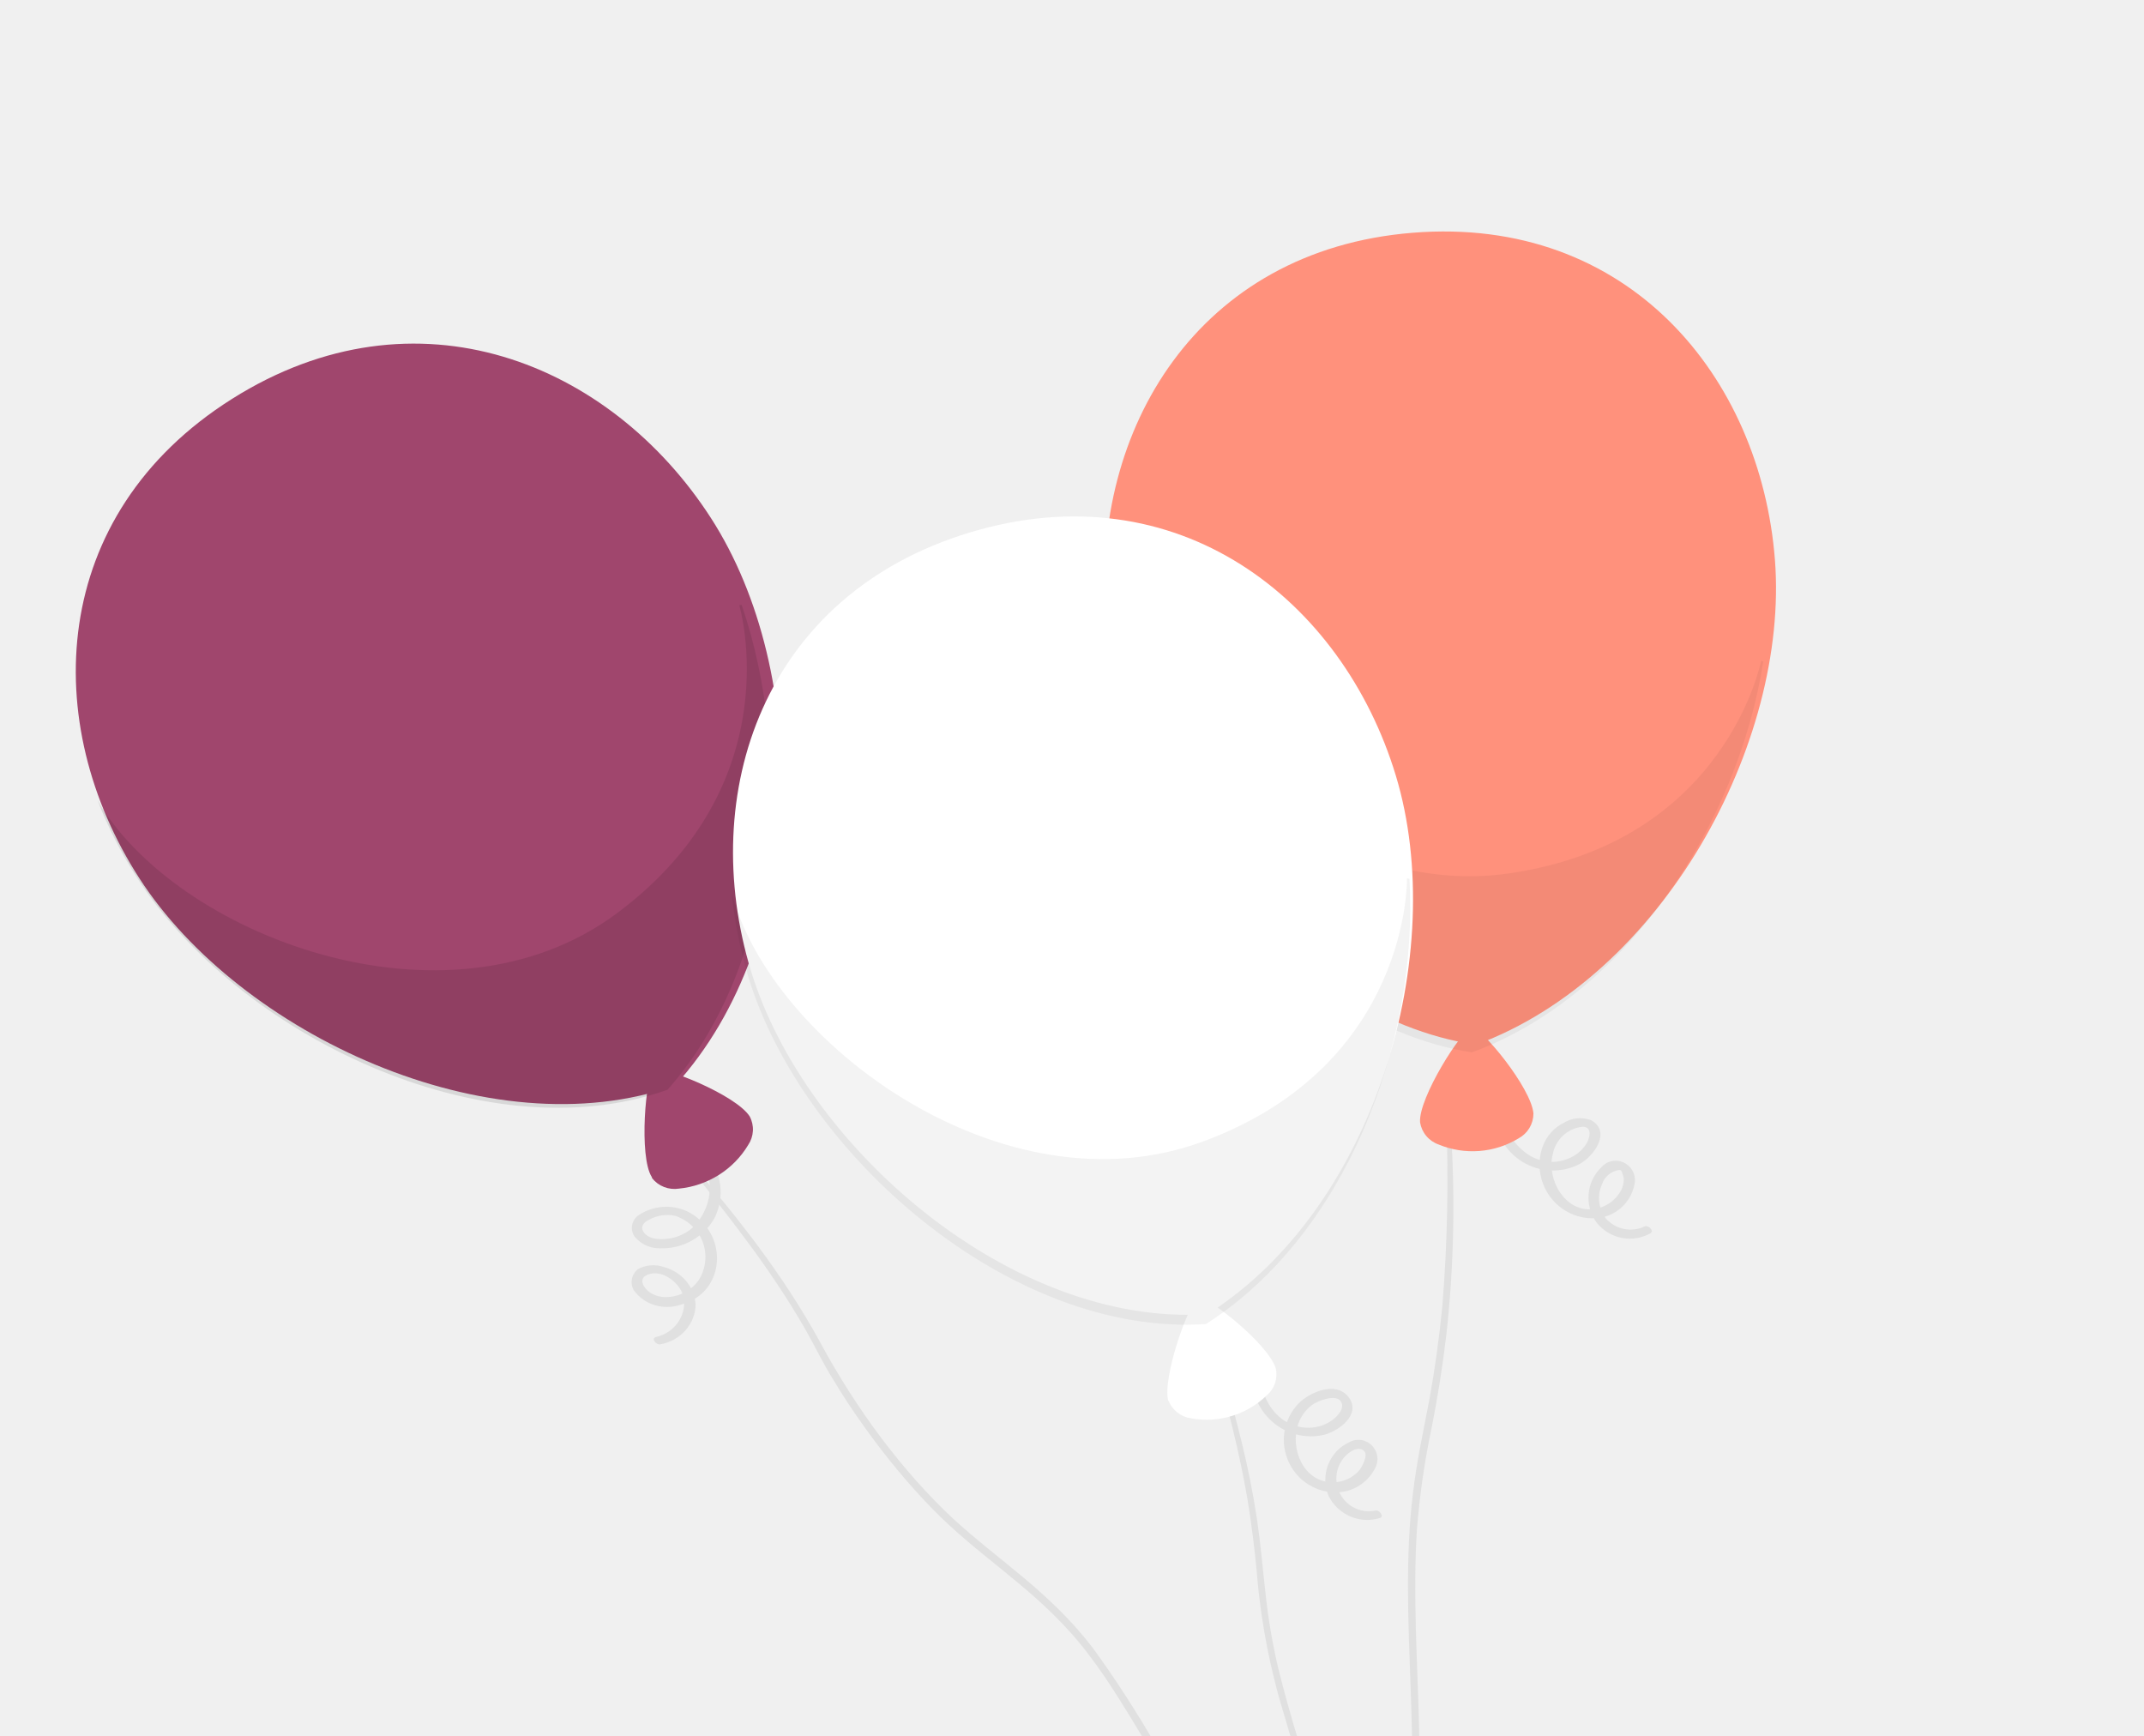
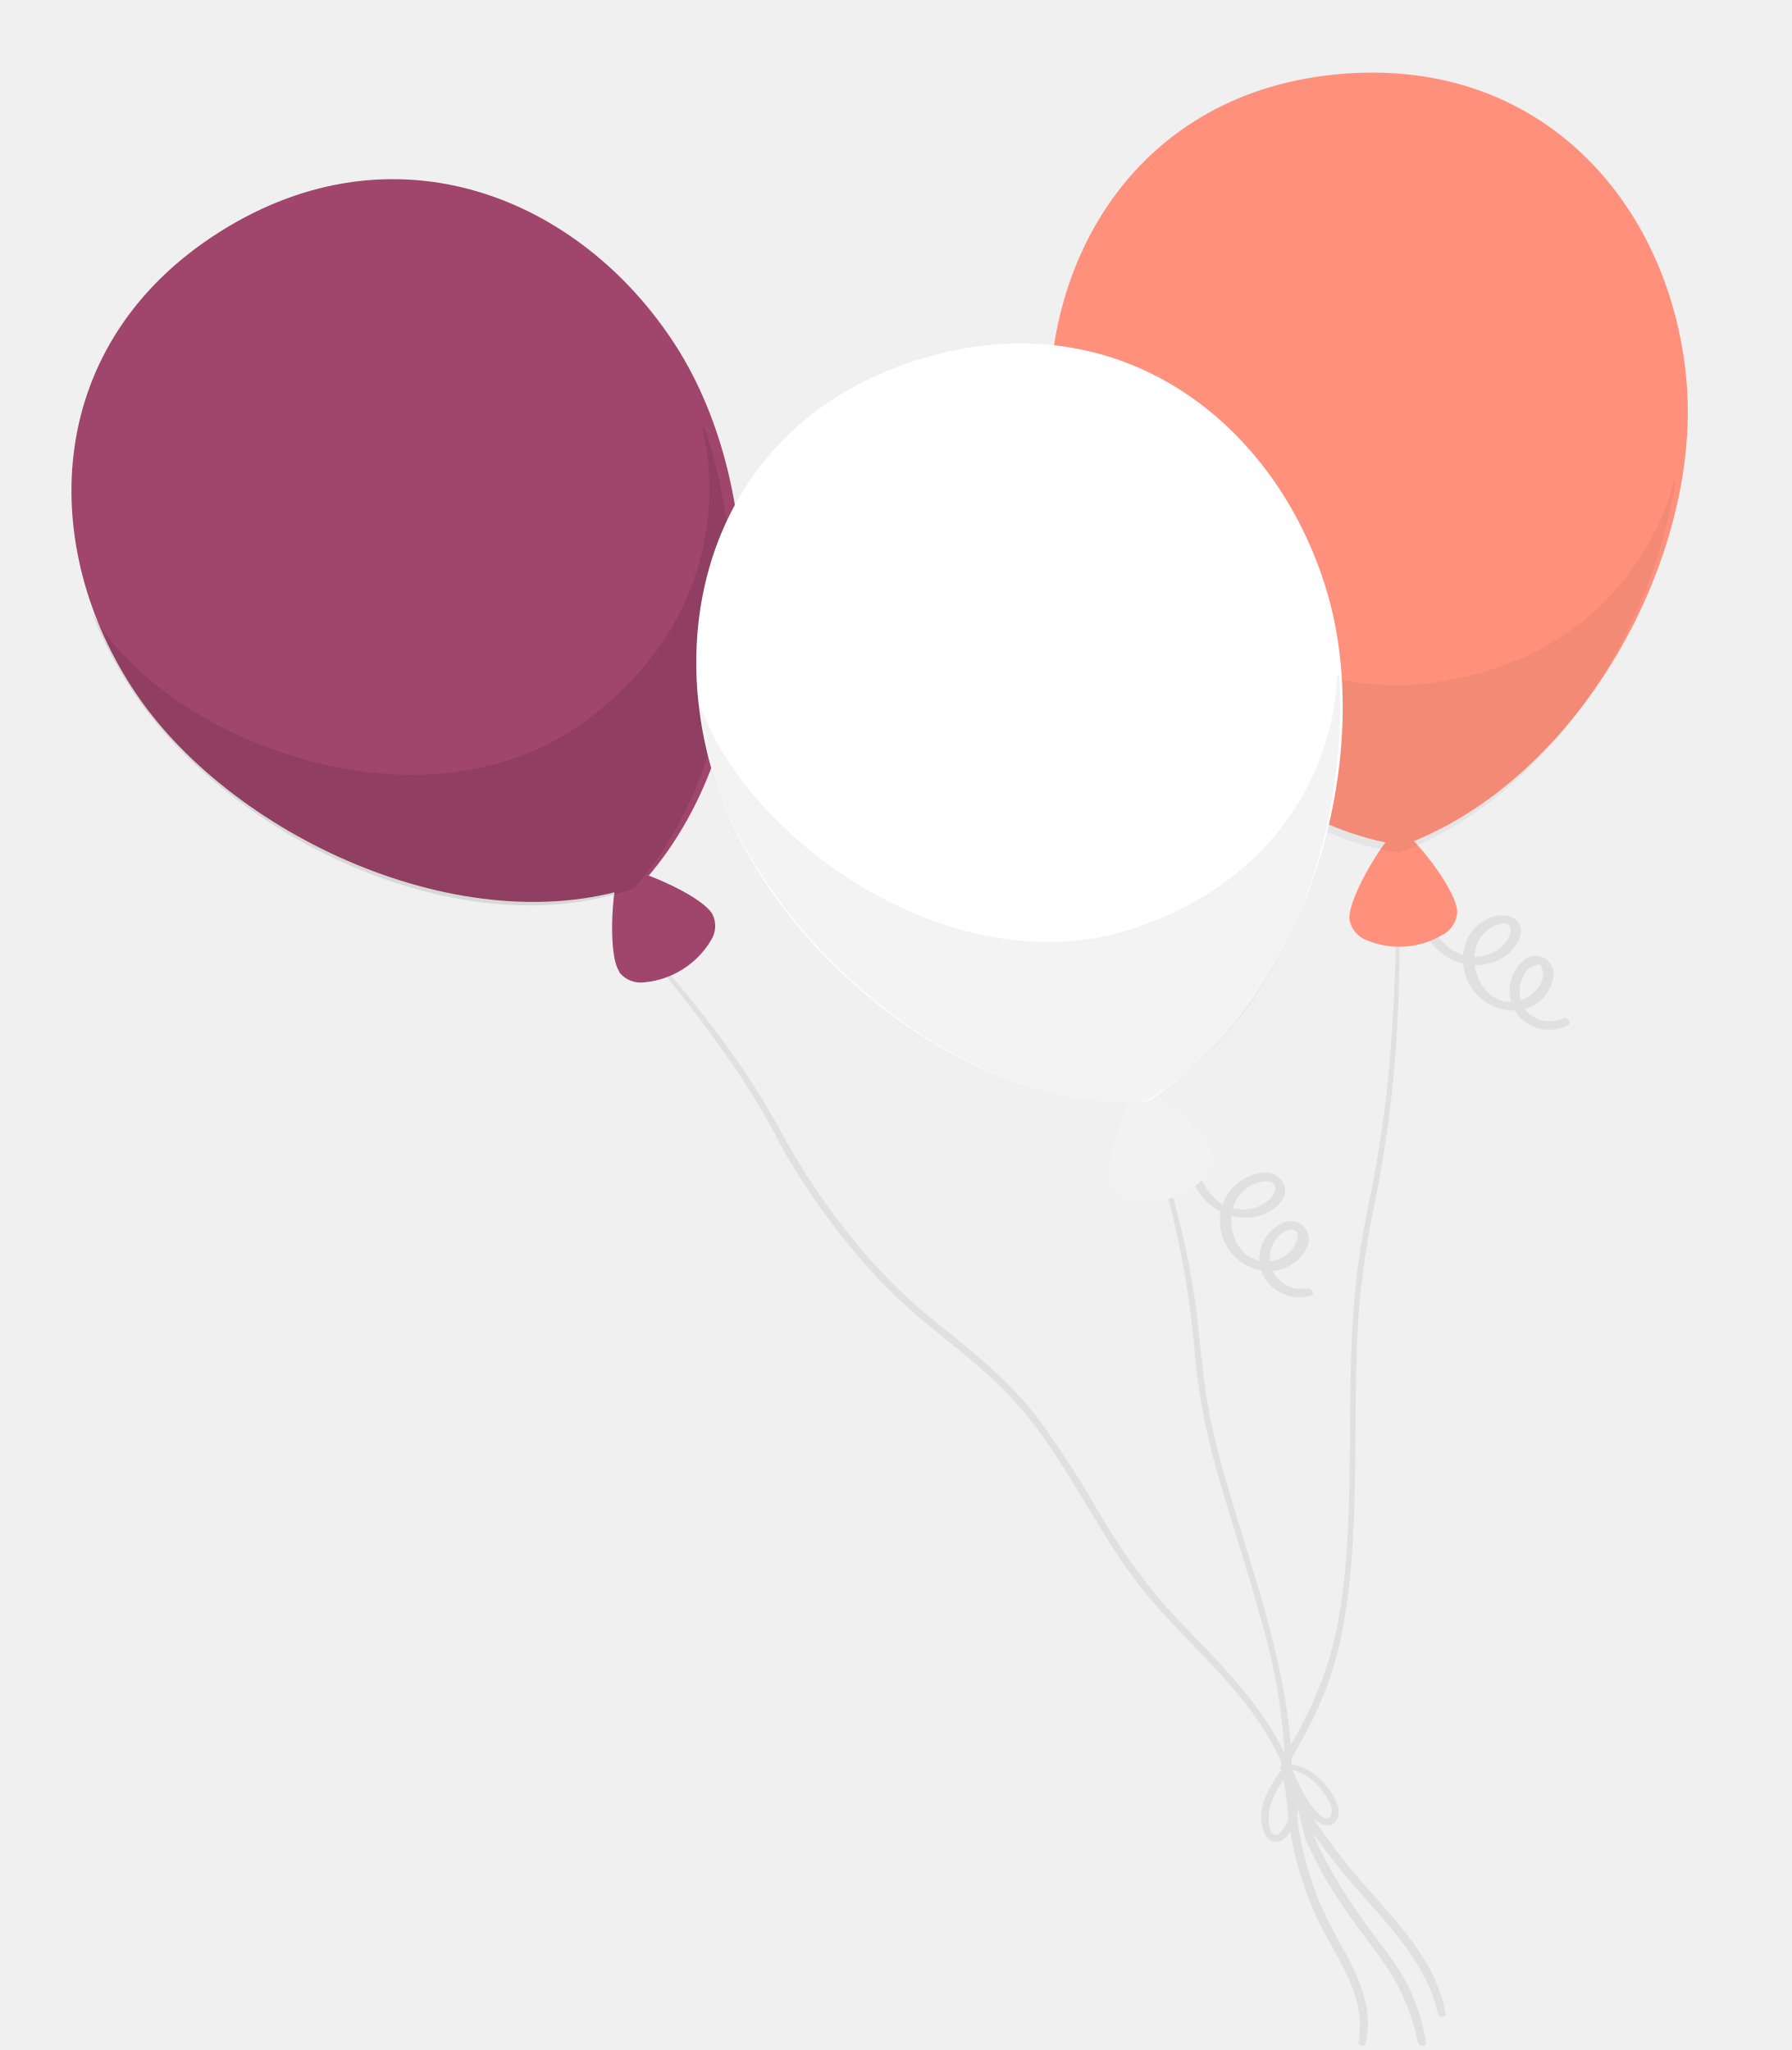
- <svg xmlns="http://www.w3.org/2000/svg" width="210" height="170" viewBox="0 0 210 170" fill="none">
-   <path d="M67.216 113.883C71.315 119.063 75.493 124.254 78.939 130.294C79.855 131.912 80.648 133.576 81.629 135.144C82.592 136.742 83.612 138.29 84.68 139.772C86.763 142.688 88.992 145.372 91.312 147.758C95.743 152.292 100.46 154.995 104.812 159.833C109.633 165.185 112.861 172.637 117.356 178.454C122.392 184.977 129.44 189.659 132.732 198.325C132.976 198.989 133.671 198.825 133.419 198.147C130.552 190.598 124.791 185.852 120.136 180.678C117.664 177.836 115.366 174.613 113.34 171.144C111.405 167.765 109.307 164.514 107.079 161.441C102.793 155.85 97.911 152.916 93.327 148.706C88.447 144.13 83.94 138.147 80.333 131.456C76.656 124.727 72.095 119.048 67.469 113.648C67.253 113.391 66.956 113.525 67.238 113.872L67.216 113.883Z" fill="#E0E0E0" />
-   <path d="M68.635 113.419C69.339 114.46 69.639 115.712 69.485 116.961C69.33 118.211 68.73 119.382 67.785 120.278C67.282 120.703 66.687 121.016 66.045 121.191C65.403 121.367 64.731 121.401 64.08 121.29C63.027 121.08 62.311 120.057 63.576 119.454C64.36 119.016 65.283 118.881 66.151 119.076C66.771 119.288 67.332 119.628 67.795 120.071C68.258 120.514 68.612 121.05 68.833 121.642C69.055 122.234 69.137 122.869 69.076 123.501C69.015 124.134 68.811 124.75 68.479 125.307C68.151 125.797 67.708 126.209 67.185 126.507C66.662 126.805 66.075 126.981 65.474 127.021C64.904 127.071 64.337 126.957 63.845 126.694C63.212 126.369 62.327 125.254 63.458 124.825C64.934 124.267 66.575 125.69 66.921 126.883C67.024 127.312 67.037 127.758 66.958 128.196C66.878 128.634 66.709 129.054 66.459 129.433C66.208 129.811 65.883 130.14 65.501 130.401C65.119 130.661 64.689 130.847 64.235 130.948C63.747 131.081 64.264 131.712 64.631 131.663C65.599 131.505 66.485 131.022 67.128 130.302C67.77 129.581 68.127 128.671 68.133 127.737C68.071 126.89 67.741 126.089 67.187 125.437C66.633 124.785 65.881 124.315 65.03 124.087C64.614 123.94 64.166 123.884 63.72 123.923C63.273 123.962 62.839 124.095 62.448 124.311C62.157 124.565 61.96 124.903 61.891 125.271C61.821 125.639 61.882 126.015 62.064 126.339C62.555 127.042 63.282 127.562 64.129 127.819C64.976 128.075 65.896 128.053 66.744 127.756C70.853 126.633 71.311 121.512 68.213 119.199C67.428 118.571 66.439 118.215 65.402 118.187C64.366 118.16 63.34 118.462 62.486 119.048C62.172 119.296 61.964 119.647 61.905 120.029C61.845 120.411 61.938 120.797 62.166 121.11C62.46 121.476 62.841 121.771 63.279 121.97C63.717 122.169 64.2 122.267 64.69 122.257C65.765 122.285 66.835 122.02 67.774 121.493C68.713 120.966 69.482 120.198 69.992 119.28C70.497 118.257 70.686 117.124 70.537 116.016C70.386 114.909 69.904 113.875 69.146 113.039C68.907 112.761 68.478 112.981 68.697 113.316L68.635 113.419Z" fill="#E0E0E0" />
-   <path d="M63.843 115.274C62.556 113.294 63.237 105.208 64.055 104.775C64.874 104.343 72.068 107.214 73.428 109.331C73.662 109.767 73.771 110.258 73.745 110.752C73.718 111.246 73.558 111.725 73.28 112.138C72.569 113.323 71.585 114.328 70.408 115.069C69.231 115.811 67.895 116.27 66.508 116.407C66.015 116.485 65.511 116.431 65.048 116.252C64.585 116.072 64.18 115.774 63.874 115.387L63.843 115.274Z" fill="#A0466D" />
-   <path d="M13.662 86.034C23.444 101.196 48.009 112.751 66.127 106.307C79.257 91.865 79.451 65.954 69.634 50.732C59.818 35.51 40.767 27.692 22.73 39.064C4.694 50.436 3.863 70.877 13.662 86.034Z" fill="#A0466D" />
-   <path opacity="0.1" d="M72.409 59.275C72.409 59.275 77.632 76.7 60.359 89.489C43.647 101.844 17.114 91.476 9.552 78.373C10.561 80.981 11.832 83.479 13.346 85.829C23.1 101.257 47.496 113.125 65.389 106.72C76.045 94.681 77.896 74.548 72.64 59.229L72.409 59.275Z" fill="black" />
-   <path d="M141.648 109.155C141.901 115.488 141.775 121.783 141.273 127.933C140.969 131.023 140.549 134.054 140.015 137.007C139.44 140.046 138.757 143.094 138.38 146.383C136.913 158.463 139.518 171.674 137.591 183.585C136.498 190.315 133.733 194.878 130.886 199.269C130.561 199.776 131.128 200.517 131.41 200.088C133.865 196.3 136.365 192.358 137.688 186.922C139.011 181.487 139.136 175.292 138.998 169.256C138.843 162.742 138.371 156.138 138.788 149.738C139.062 146.374 139.534 143.103 140.197 139.978C140.801 136.971 141.292 133.879 141.666 130.721C142.443 123.79 142.563 116.567 142.024 109.33C141.998 109.034 141.634 108.708 141.644 109.11L141.648 109.155Z" fill="#E0E0E0" />
-   <path d="M146.335 108.62C146.307 109.634 146.543 110.64 147.018 111.537C147.493 112.435 148.191 113.193 149.042 113.735C149.894 114.278 150.869 114.586 151.87 114.63C152.872 114.673 153.865 114.45 154.75 113.982C156.076 113.25 157.87 110.875 155.868 109.714C155.42 109.542 154.94 109.478 154.465 109.525C153.991 109.572 153.534 109.73 153.131 109.986C152.181 110.462 151.452 111.292 151.096 112.304C150.791 113.16 150.715 114.084 150.875 114.984C151.035 115.883 151.426 116.727 152.007 117.429C152.588 118.132 153.341 118.669 154.188 118.988C155.036 119.306 155.949 119.393 156.837 119.242C157.677 119.083 158.445 118.663 159.036 118.041C159.626 117.419 160.01 116.625 160.135 115.769C160.172 115.368 160.081 114.964 159.877 114.616C159.673 114.267 159.365 113.993 158.998 113.833C158.631 113.672 158.224 113.633 157.836 113.722C157.448 113.811 157.099 114.023 156.84 114.327C156.126 115.011 155.685 115.939 155.601 116.935C155.516 117.931 155.794 118.927 156.383 119.736C157.005 120.513 157.877 121.045 158.845 121.235C159.812 121.425 160.812 121.263 161.666 120.776C162.05 120.53 161.441 119.956 161.1 120.103C160.479 120.404 159.778 120.496 159.099 120.365C158.42 120.234 157.798 119.886 157.324 119.373C156.949 118.896 156.712 118.323 156.642 117.72C156.571 117.116 156.669 116.507 156.924 115.96C157.039 115.623 157.238 115.322 157.502 115.087C157.765 114.851 158.084 114.689 158.429 114.615C158.784 114.518 158.816 114.632 158.935 115.005C158.989 115.137 159.026 115.274 159.048 115.414C159.055 115.788 158.979 116.159 158.825 116.497C158.553 117.025 158.156 117.476 157.671 117.811C157.185 118.147 156.625 118.356 156.039 118.421C153.274 118.718 151.474 115.512 152.083 113.055C152.216 112.357 152.562 111.72 153.074 111.236C153.586 110.752 154.236 110.444 154.934 110.356C156.053 110.262 155.718 111.569 155.302 112.14C154.856 112.77 154.231 113.248 153.51 113.511C150.367 114.705 147.516 111.908 147.02 108.838C146.952 108.592 146.423 108.244 146.409 108.635L146.335 108.62Z" fill="#E0E0E0" />
-   <path d="M139.094 109.927C138.899 107.571 143.242 100.71 144.165 100.65C145.088 100.59 149.995 106.547 150.198 109.058C150.195 109.554 150.061 110.04 149.807 110.465C149.554 110.89 149.191 111.24 148.757 111.476C147.59 112.189 146.271 112.616 144.906 112.722C143.542 112.828 142.171 112.61 140.905 112.086C140.438 111.922 140.023 111.635 139.705 111.255C139.386 110.875 139.175 110.416 139.094 109.927Z" fill="#FF917C" />
-   <path d="M108.31 60.09C109.731 78.012 125.671 99.509 144.569 102.32C162.826 95.597 175.24 72.767 173.851 54.836C172.462 36.905 159.487 21.101 138.377 22.795C117.267 24.489 106.921 42.159 108.31 60.09Z" fill="#FF917C" />
-   <path opacity="0.05" d="M172.498 64.713C172.498 64.713 169.054 82.514 147.742 85.543C127.224 88.478 108.582 66.955 107.989 51.787C107.653 54.553 107.597 57.349 107.823 60.13C109.324 78.285 125.316 100.128 144.169 103.063C159.249 97.535 170.234 80.715 172.708 64.778L172.498 64.713Z" fill="black" />
-   <path d="M117.926 129.619C118.86 133.048 119.89 136.424 120.733 139.888C121.3 142.192 121.788 144.519 122.193 146.851C122.584 149.263 122.89 151.67 123.108 154.057C123.489 158.803 124.437 163.666 125.884 168.291C127.253 173.065 128.834 177.73 130.116 182.555C131.598 187.692 132.42 193.062 132.499 198.133C132.49 198.81 133.16 199.06 133.169 198.414C133.228 189.198 129.969 179.703 127.269 170.776C126.495 168.288 125.79 165.76 125.159 163.205C124.592 160.75 124.179 158.265 123.929 155.808C123.656 153.414 123.459 151.019 123.093 148.615C122.726 146.211 122.248 143.807 121.667 141.43C120.691 137.424 119.545 133.479 118.242 129.641C118.177 129.349 117.806 129.216 117.938 129.708L117.926 129.619Z" fill="#E0E0E0" />
-   <path d="M122.749 133.589C122.541 134.552 122.581 135.554 122.864 136.501C123.146 137.448 123.663 138.308 124.364 139C125.066 139.693 125.929 140.194 126.872 140.456C127.816 140.719 128.808 140.735 129.755 140.502C131.149 140.121 133.373 138.507 132.092 136.827C130.811 135.146 127.954 136.421 126.912 137.766C126.316 138.486 125.931 139.36 125.799 140.292C125.667 141.224 125.793 142.176 126.163 143.044C126.533 143.912 127.133 144.661 127.896 145.209C128.659 145.756 129.556 146.08 130.486 146.146C131.324 146.213 132.161 146.034 132.897 145.633C133.634 145.231 134.239 144.623 134.64 143.881C134.856 143.531 134.951 143.117 134.91 142.704C134.868 142.292 134.692 141.904 134.409 141.601C134.127 141.299 133.754 141.099 133.349 141.033C132.943 140.967 132.529 141.038 132.17 141.237C131.216 141.668 130.468 142.46 130.088 143.445C129.707 144.429 129.723 145.528 130.132 146.507C130.586 147.408 131.339 148.119 132.258 148.514C133.177 148.91 134.203 148.964 135.153 148.666C135.623 148.538 135.107 147.867 134.742 147.931C134.104 148.074 133.436 148.011 132.832 147.753C132.228 147.494 131.717 147.053 131.37 146.489C131.023 145.925 130.858 145.268 130.898 144.608C130.938 143.948 131.18 143.318 131.591 142.807C131.792 142.556 132.034 142.341 132.305 142.171C132.686 141.908 133.261 141.715 133.639 142.142C134.018 142.568 133.379 143.731 133.085 144.058C132.684 144.491 132.181 144.813 131.622 144.997C131.064 145.18 130.467 145.219 129.888 145.109C127.29 144.6 126.298 141.305 127.298 139.108C127.587 138.472 128.039 137.928 128.608 137.532C129.105 137.184 130.806 136.525 131.31 137.217C131.814 137.909 130.95 138.763 130.453 139.11C129.819 139.554 129.07 139.801 128.296 139.824C125.061 139.913 123.236 136.757 123.383 133.804C123.306 133.525 122.863 133.116 122.768 133.531L122.749 133.589Z" fill="#E0E0E0" />
-   <path d="M114.43 137.209C113.807 134.941 116.497 127.409 117.367 127.137C118.237 126.865 124.235 131.624 124.962 134.02C125.066 134.497 125.04 134.994 124.885 135.456C124.731 135.919 124.454 136.33 124.085 136.646C123.116 137.589 121.935 138.286 120.642 138.678C119.349 139.071 117.98 139.148 116.648 138.903C116.169 138.834 115.715 138.64 115.332 138.342C114.949 138.043 114.649 137.65 114.462 137.2L114.43 137.209Z" fill="white" />
-   <path d="M73.552 95.075C78.805 112.338 99.124 129.99 118.283 128.702C134.759 118.286 141.946 93.257 136.726 75.984C131.506 58.712 115.342 46.013 95.017 52.141C74.692 58.27 68.291 77.779 73.552 95.075Z" fill="white" />
-   <path opacity="0.05" d="M137.813 86.026C137.813 86.026 138.163 104.245 117.916 111.762C98.318 119.085 75.459 102.066 71.664 87.422C71.932 90.206 72.476 92.957 73.288 95.635C78.585 113.064 98.952 130.922 118.11 129.673C131.748 120.994 138.982 102.177 138.052 86.066L137.813 86.026Z" fill="black" />
+ <svg xmlns="http://www.w3.org/2000/svg" width="187" height="214" viewBox="0 0 187 214" fill="none">
+   <path d="M68.03 99.981C72.182 105.228 76.414 110.486 79.906 116.606C80.833 118.245 81.637 119.931 82.63 121.519C83.606 123.138 84.64 124.705 85.721 126.208C87.831 129.161 90.089 131.88 92.439 134.297C96.929 138.89 101.707 141.628 106.115 146.529C110.999 151.951 114.269 159.5 118.823 165.394C123.925 172.002 131.065 176.745 134.399 185.523C134.647 186.196 135.35 186.03 135.095 185.343C132.191 177.695 126.355 172.887 121.639 167.646C119.135 164.768 116.807 161.502 114.755 157.988C112.794 154.565 110.67 151.272 108.412 148.159C104.071 142.494 99.125 139.522 94.481 135.258C89.537 130.622 84.971 124.561 81.317 117.783C77.592 110.966 72.972 105.213 68.286 99.743C68.067 99.482 67.767 99.618 68.052 99.97L68.03 99.981Z" fill="#E0E0E0" />
+   <path d="M64.613 101.389C63.309 99.384 63.998 91.192 64.828 90.754C65.657 90.316 72.945 93.225 74.323 95.369C74.559 95.811 74.67 96.308 74.643 96.808C74.617 97.309 74.454 97.794 74.172 98.213C73.452 99.413 72.455 100.431 71.263 101.182C70.071 101.934 68.717 102.399 67.312 102.538C66.813 102.616 66.302 102.562 65.833 102.38C65.364 102.198 64.954 101.896 64.645 101.504L64.613 101.389Z" fill="#A0466D" />
+   <path d="M13.778 71.769C23.687 87.128 48.572 98.834 66.926 92.305C80.227 77.675 80.424 51.427 70.479 36.007C60.535 20.587 41.235 12.666 22.964 24.186C4.693 35.706 3.851 56.414 13.778 71.769Z" fill="#A0466D" />
+   <path opacity="0.1" d="M73.29 44.661C73.29 44.661 78.581 62.312 61.083 75.269C44.153 87.784 17.275 77.282 9.614 64.008C10.636 66.65 11.924 69.181 13.457 71.56C23.339 87.19 48.053 99.212 66.179 92.724C76.973 80.529 78.849 60.133 73.525 44.615L73.29 44.661Z" fill="black" />
+   <path d="M145.718 95.533C145.693 101.79 145.365 107.987 144.74 114.019C144.383 117.047 143.936 120.01 143.401 122.889C142.829 125.85 142.17 128.815 141.749 132.035C140.134 143.855 141.75 157.028 139.773 168.656C138.651 175.224 136.265 179.56 133.818 183.721C133.539 184.202 133.968 184.965 134.21 184.56C136.319 180.969 138.471 177.23 139.73 171.951C140.989 166.671 141.313 160.573 141.42 154.615C141.531 148.186 141.39 141.648 141.956 135.365C142.297 132.065 142.795 128.87 143.44 125.828C144.034 122.899 144.54 119.881 144.955 116.79C145.829 110.005 146.186 102.893 146.014 95.728C146.004 95.434 145.723 95.092 145.717 95.489L145.718 95.533Z" fill="#E0E0E0" />
+   <path d="M148.18 94.649C148.152 95.676 148.39 96.695 148.872 97.604C149.353 98.513 150.06 99.281 150.922 99.831C151.785 100.381 152.773 100.693 153.787 100.737C154.802 100.781 155.808 100.555 156.704 100.081C158.048 99.339 159.865 96.933 157.837 95.757C157.383 95.583 156.897 95.518 156.416 95.566C155.935 95.614 155.473 95.773 155.065 96.033C154.102 96.515 153.364 97.356 153.002 98.381C152.694 99.248 152.617 100.184 152.779 101.096C152.941 102.007 153.337 102.861 153.926 103.573C154.515 104.285 155.277 104.829 156.136 105.152C156.994 105.474 157.92 105.563 158.819 105.409C159.67 105.248 160.448 104.823 161.046 104.193C161.644 103.563 162.033 102.759 162.159 101.891C162.197 101.485 162.105 101.075 161.898 100.723C161.691 100.37 161.379 100.092 161.008 99.929C160.636 99.767 160.224 99.728 159.831 99.817C159.438 99.907 159.085 100.122 158.822 100.43C158.098 101.124 157.652 102.063 157.566 103.072C157.481 104.081 157.763 105.09 158.358 105.91C158.989 106.697 159.873 107.236 160.853 107.428C161.833 107.621 162.846 107.456 163.711 106.963C164.1 106.714 163.483 106.133 163.137 106.281C162.509 106.587 161.798 106.68 161.11 106.547C160.422 106.414 159.792 106.062 159.312 105.542C158.932 105.059 158.692 104.479 158.621 103.867C158.549 103.256 158.648 102.638 158.907 102.084C159.024 101.743 159.225 101.438 159.492 101.2C159.759 100.961 160.082 100.797 160.432 100.722C160.791 100.624 160.823 100.74 160.944 101.117C160.998 101.25 161.037 101.39 161.058 101.532C161.066 101.911 160.989 102.286 160.832 102.629C160.557 103.163 160.155 103.62 159.663 103.96C159.171 104.3 158.604 104.512 158.01 104.578C155.21 104.879 153.385 101.63 154.003 99.142C154.137 98.434 154.488 97.79 155.007 97.299C155.525 96.808 156.184 96.496 156.891 96.408C158.025 96.312 157.685 97.636 157.264 98.215C156.811 98.853 156.179 99.337 155.448 99.604C152.264 100.813 149.376 97.98 148.873 94.87C148.805 94.621 148.269 94.268 148.254 94.664L148.18 94.649Z" fill="#E0E0E0" />
+   <path d="M140.844 95.974C140.647 93.587 145.047 86.637 145.982 86.576C146.917 86.515 151.888 92.549 152.093 95.093C152.091 95.595 151.954 96.088 151.697 96.519C151.441 96.95 151.073 97.303 150.634 97.543C149.451 98.265 148.115 98.698 146.733 98.805C145.351 98.912 143.962 98.692 142.679 98.161C142.206 97.994 141.786 97.703 141.463 97.319C141.14 96.934 140.927 96.469 140.844 95.974Z" fill="#FF917C" />
+   <path d="M109.659 45.487C111.099 63.643 127.247 85.42 146.391 88.268C164.886 81.457 177.461 58.33 176.055 40.165C174.648 22 161.503 5.99 140.118 7.706C118.733 9.422 108.252 27.323 109.659 45.487Z" fill="#FF917C" />
+   <path opacity="0.05" d="M174.684 50.169C174.684 50.169 171.195 68.202 149.605 71.271C128.819 74.244 109.935 52.441 109.334 37.075C108.993 39.877 108.937 42.71 109.166 45.527C110.686 63.919 126.886 86.046 145.985 89.019C161.263 83.419 172.39 66.38 174.897 50.236L174.684 50.169Z" fill="black" />
+   <path d="M119.4 115.922C120.347 119.395 121.39 122.816 122.245 126.325C122.818 128.659 123.313 131.016 123.724 133.378C124.119 135.821 124.429 138.26 124.65 140.678C125.036 145.487 125.997 150.413 127.462 155.097C128.849 159.934 130.451 164.66 131.749 169.547C133.251 174.751 134.084 180.191 134.164 185.328C134.154 186.014 134.833 186.268 134.842 185.613C134.902 176.277 131.601 166.659 128.866 157.615C128.081 155.094 127.367 152.534 126.728 149.946C126.154 147.458 125.735 144.941 125.482 142.452C125.205 140.027 125.006 137.601 124.635 135.166C124.263 132.73 123.779 130.294 123.191 127.887C122.202 123.828 121.041 119.832 119.721 115.944C119.655 115.648 119.279 115.514 119.413 116.012L119.4 115.922Z" fill="#E0E0E0" />
+   <path d="M124.286 119.944C124.076 120.919 124.116 121.934 124.403 122.894C124.689 123.853 125.212 124.724 125.923 125.426C126.634 126.127 127.508 126.634 128.464 126.901C129.419 127.167 130.424 127.183 131.384 126.947C132.796 126.561 135.048 124.926 133.751 123.223C132.453 121.521 129.559 122.813 128.503 124.175C127.9 124.904 127.51 125.79 127.376 126.734C127.242 127.678 127.37 128.643 127.745 129.522C128.12 130.401 128.728 131.16 129.501 131.715C130.274 132.269 131.182 132.598 132.125 132.664C132.973 132.732 133.821 132.551 134.567 132.145C135.313 131.738 135.926 131.122 136.332 130.37C136.552 130.015 136.648 129.596 136.605 129.178C136.563 128.76 136.385 128.367 136.099 128.06C135.813 127.754 135.435 127.551 135.024 127.485C134.614 127.418 134.194 127.49 133.831 127.691C132.864 128.128 132.107 128.93 131.721 129.928C131.335 130.925 131.352 132.038 131.766 133.03C132.225 133.942 132.988 134.663 133.92 135.063C134.851 135.464 135.89 135.519 136.852 135.218C137.328 135.087 136.806 134.407 136.435 134.473C135.789 134.617 135.113 134.554 134.501 134.292C133.889 134.03 133.371 133.583 133.02 133.012C132.669 132.441 132.501 131.774 132.542 131.106C132.582 130.437 132.827 129.8 133.244 129.282C133.448 129.028 133.692 128.81 133.967 128.637C134.353 128.371 134.935 128.176 135.318 128.608C135.702 129.039 135.055 130.218 134.757 130.55C134.351 130.988 133.841 131.314 133.275 131.5C132.709 131.686 132.105 131.725 131.518 131.614C128.887 131.099 127.882 127.761 128.895 125.534C129.187 124.891 129.645 124.34 130.222 123.938C130.725 123.585 132.449 122.918 132.959 123.619C133.469 124.32 132.595 125.185 132.091 125.537C131.448 125.986 130.69 126.237 129.906 126.259C126.629 126.35 124.78 123.153 124.929 120.162C124.851 119.879 124.402 119.465 124.305 119.885L124.286 119.944Z" fill="#E0E0E0" />
+   <path d="M115.859 123.612C115.228 121.314 117.953 113.684 118.834 113.408C119.716 113.132 125.792 117.954 126.528 120.381C126.634 120.864 126.607 121.367 126.45 121.836C126.294 122.304 126.014 122.721 125.64 123.041C124.658 123.997 123.462 124.703 122.152 125.1C120.842 125.498 119.455 125.576 118.106 125.328C117.621 125.257 117.161 125.061 116.773 124.759C116.385 124.457 116.081 124.058 115.892 123.603L115.859 123.612Z" fill="#F2F2F2" />
+   <path d="M74.449 80.927C79.77 98.416 100.354 116.297 119.763 114.993C136.453 104.441 143.733 79.085 138.445 61.588C133.157 44.09 116.783 31.226 96.193 37.434C75.603 43.643 69.119 63.406 74.449 80.927Z" fill="white" />
+   <path opacity="0.05" d="M139.547 70.482C139.547 70.482 139.901 88.938 119.39 96.553C99.537 103.971 76.38 86.73 72.536 71.896C72.808 74.716 73.359 77.503 74.181 80.216C79.547 97.872 100.13 116.245 119.538 114.979C134.227 106.369 140.732 86.843 139.789 70.522L139.547 70.482Z" fill="black" />
+   <path d="M133.697 184.626C134.385 185.836 134.965 187.094 135.429 188.388C135.65 189.667 135.95 190.935 136.327 192.184C137.454 194.671 138.819 197.065 140.406 199.339C141.933 201.647 143.818 203.828 145.281 206.194C146.594 208.405 147.511 210.788 148 213.256C148.09 213.649 148.937 213.672 148.847 213.256C148.493 210.93 147.727 208.67 146.576 206.563C145.178 204.105 143.228 201.947 141.663 199.558C139.992 197.215 138.554 194.744 137.366 192.173C136.776 190.777 136.789 189.299 136.301 187.892C135.81 186.713 135.254 185.558 134.634 184.43C134.416 183.968 133.453 184.199 133.697 184.718L133.697 184.626Z" fill="#E0E0E0" />
+   <path d="M133.658 184.597C134.442 187.265 134.343 190.104 134.973 192.807C135.52 195.302 136.324 197.731 137.37 200.051C139.304 204.207 142.718 208.261 141.79 213.167C141.712 213.519 142.43 213.735 142.519 213.371C143.414 209.726 141.812 206.376 140.099 203.265C139.147 201.623 138.299 199.92 137.558 198.167C136.774 196.147 136.164 194.061 135.735 191.932C135.216 189.468 135.304 186.913 134.63 184.495C134.487 184.029 133.603 184.097 133.757 184.597L133.658 184.597Z" fill="#E0E0E0" />
+   <path d="M133.723 184.659C134.368 185.892 134.912 187.173 135.35 188.489C135.824 189.593 136.447 190.63 137.203 191.574C138.737 193.762 140.406 195.858 142.203 197.848C145.444 201.526 148.996 205.344 150.084 210.222C150.18 210.617 150.957 210.641 150.873 210.163C150.024 205.24 146.496 201.387 143.255 197.72C141.393 195.673 139.663 193.515 138.076 191.259C137.269 190.242 136.624 189.112 136.163 187.907C135.745 186.701 135.22 185.533 134.596 184.415C134.369 183.973 133.4 184.205 133.723 184.718L133.723 184.659Z" fill="#E0E0E0" />
+   <path d="M134.78 184.694C135.879 184.976 136.873 185.599 137.633 186.481C138.002 186.901 138.329 187.361 138.607 187.852C138.778 188.074 138.898 188.335 138.957 188.614C139.016 188.893 139.012 189.183 138.947 189.461C138.392 190.736 136.773 188.376 136.433 187.852C135.821 186.821 135.287 185.741 134.836 184.622L134.168 184.801C134.741 185.851 134.979 187.066 134.848 188.269C134.784 188.887 134.627 189.491 134.383 190.057C134.194 190.624 133.847 191.118 133.387 191.475C132.708 191.868 132.504 190.76 132.436 190.283C132.361 189.612 132.431 188.932 132.64 188.293C133.121 187.018 133.82 185.847 134.7 184.837C134.972 184.479 134.315 184.05 134.066 184.372C132.617 186.267 130.93 188.698 131.938 191.249C132.01 191.519 132.156 191.761 132.357 191.945C132.558 192.129 132.806 192.247 133.07 192.285C133.332 192.286 133.59 192.22 133.822 192.094C134.055 191.967 134.255 191.784 134.406 191.558C135.055 190.659 135.447 189.585 135.538 188.46C135.669 187.142 135.408 185.813 134.791 184.658C134.599 184.3 133.919 184.372 134.123 184.837C134.569 185.967 135.099 187.059 135.708 188.102C136.246 189.142 137.082 189.976 138.097 190.486C139.23 190.855 139.943 189.747 139.683 188.674C139.334 187.602 138.73 186.642 137.928 185.885C137.06 184.938 135.908 184.336 134.667 184.181C134.293 184.181 134.463 184.658 134.734 184.717L134.78 184.694Z" fill="#E0E0E0" />
</svg>
